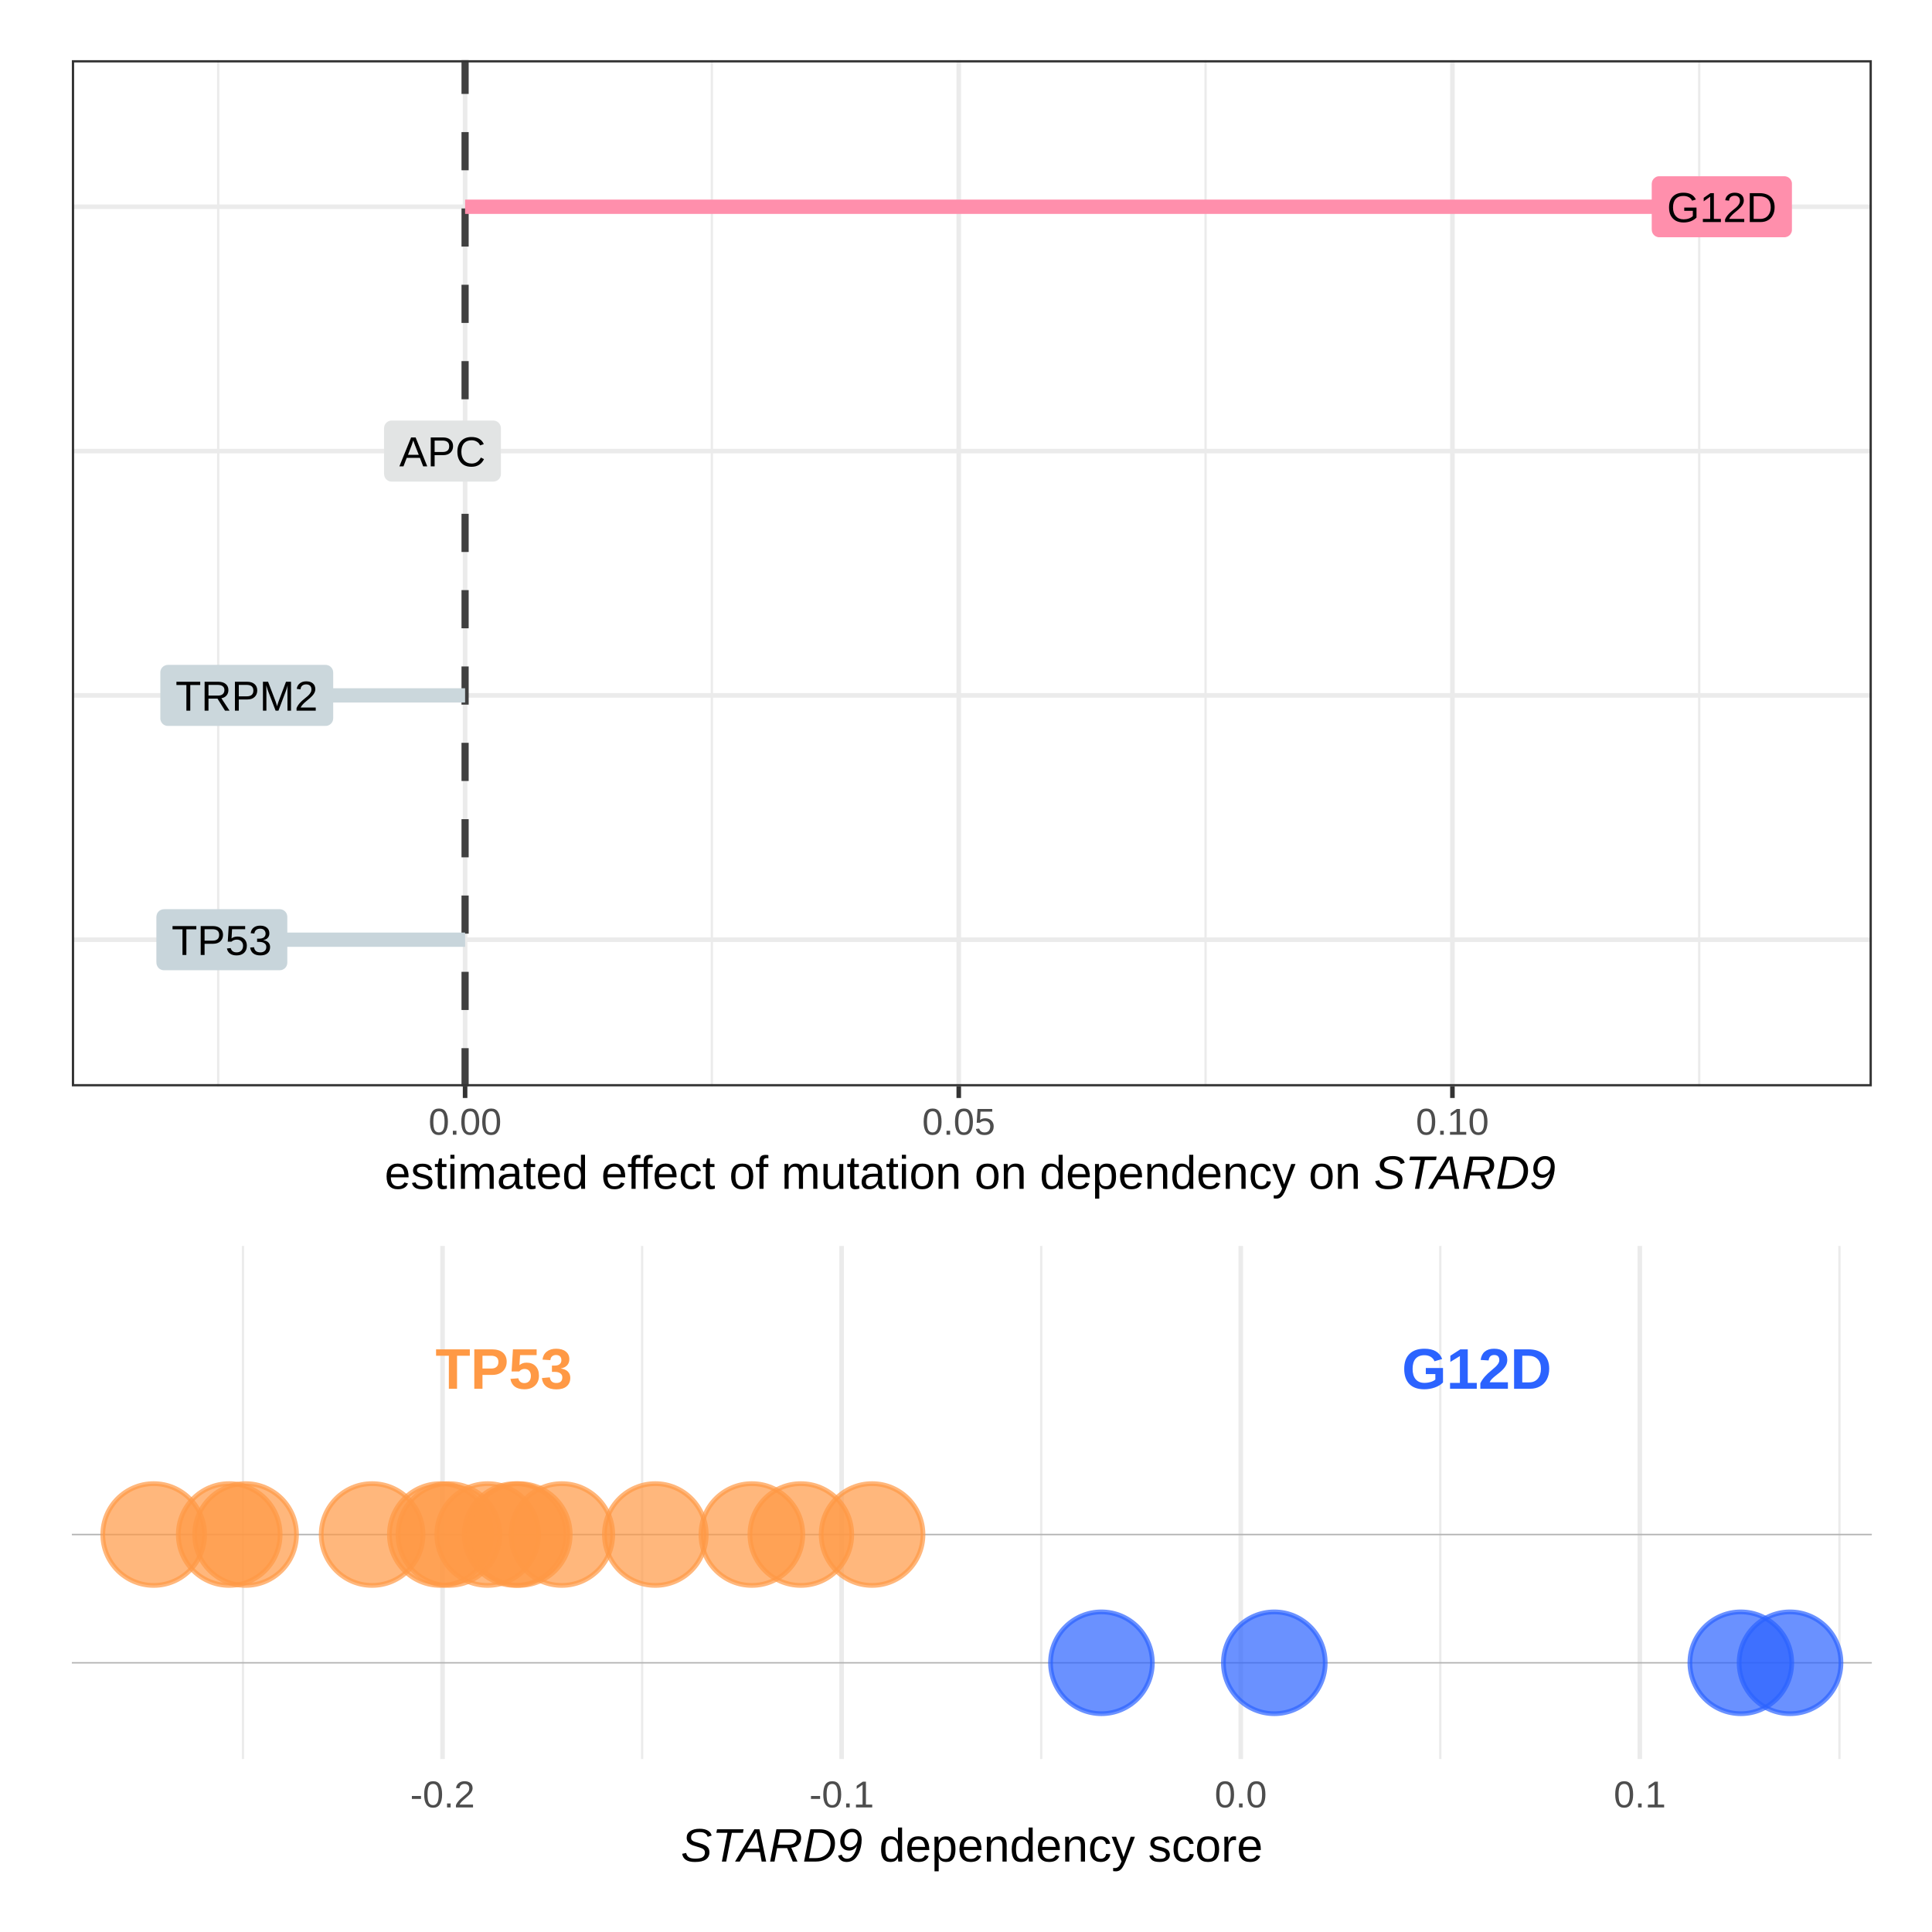
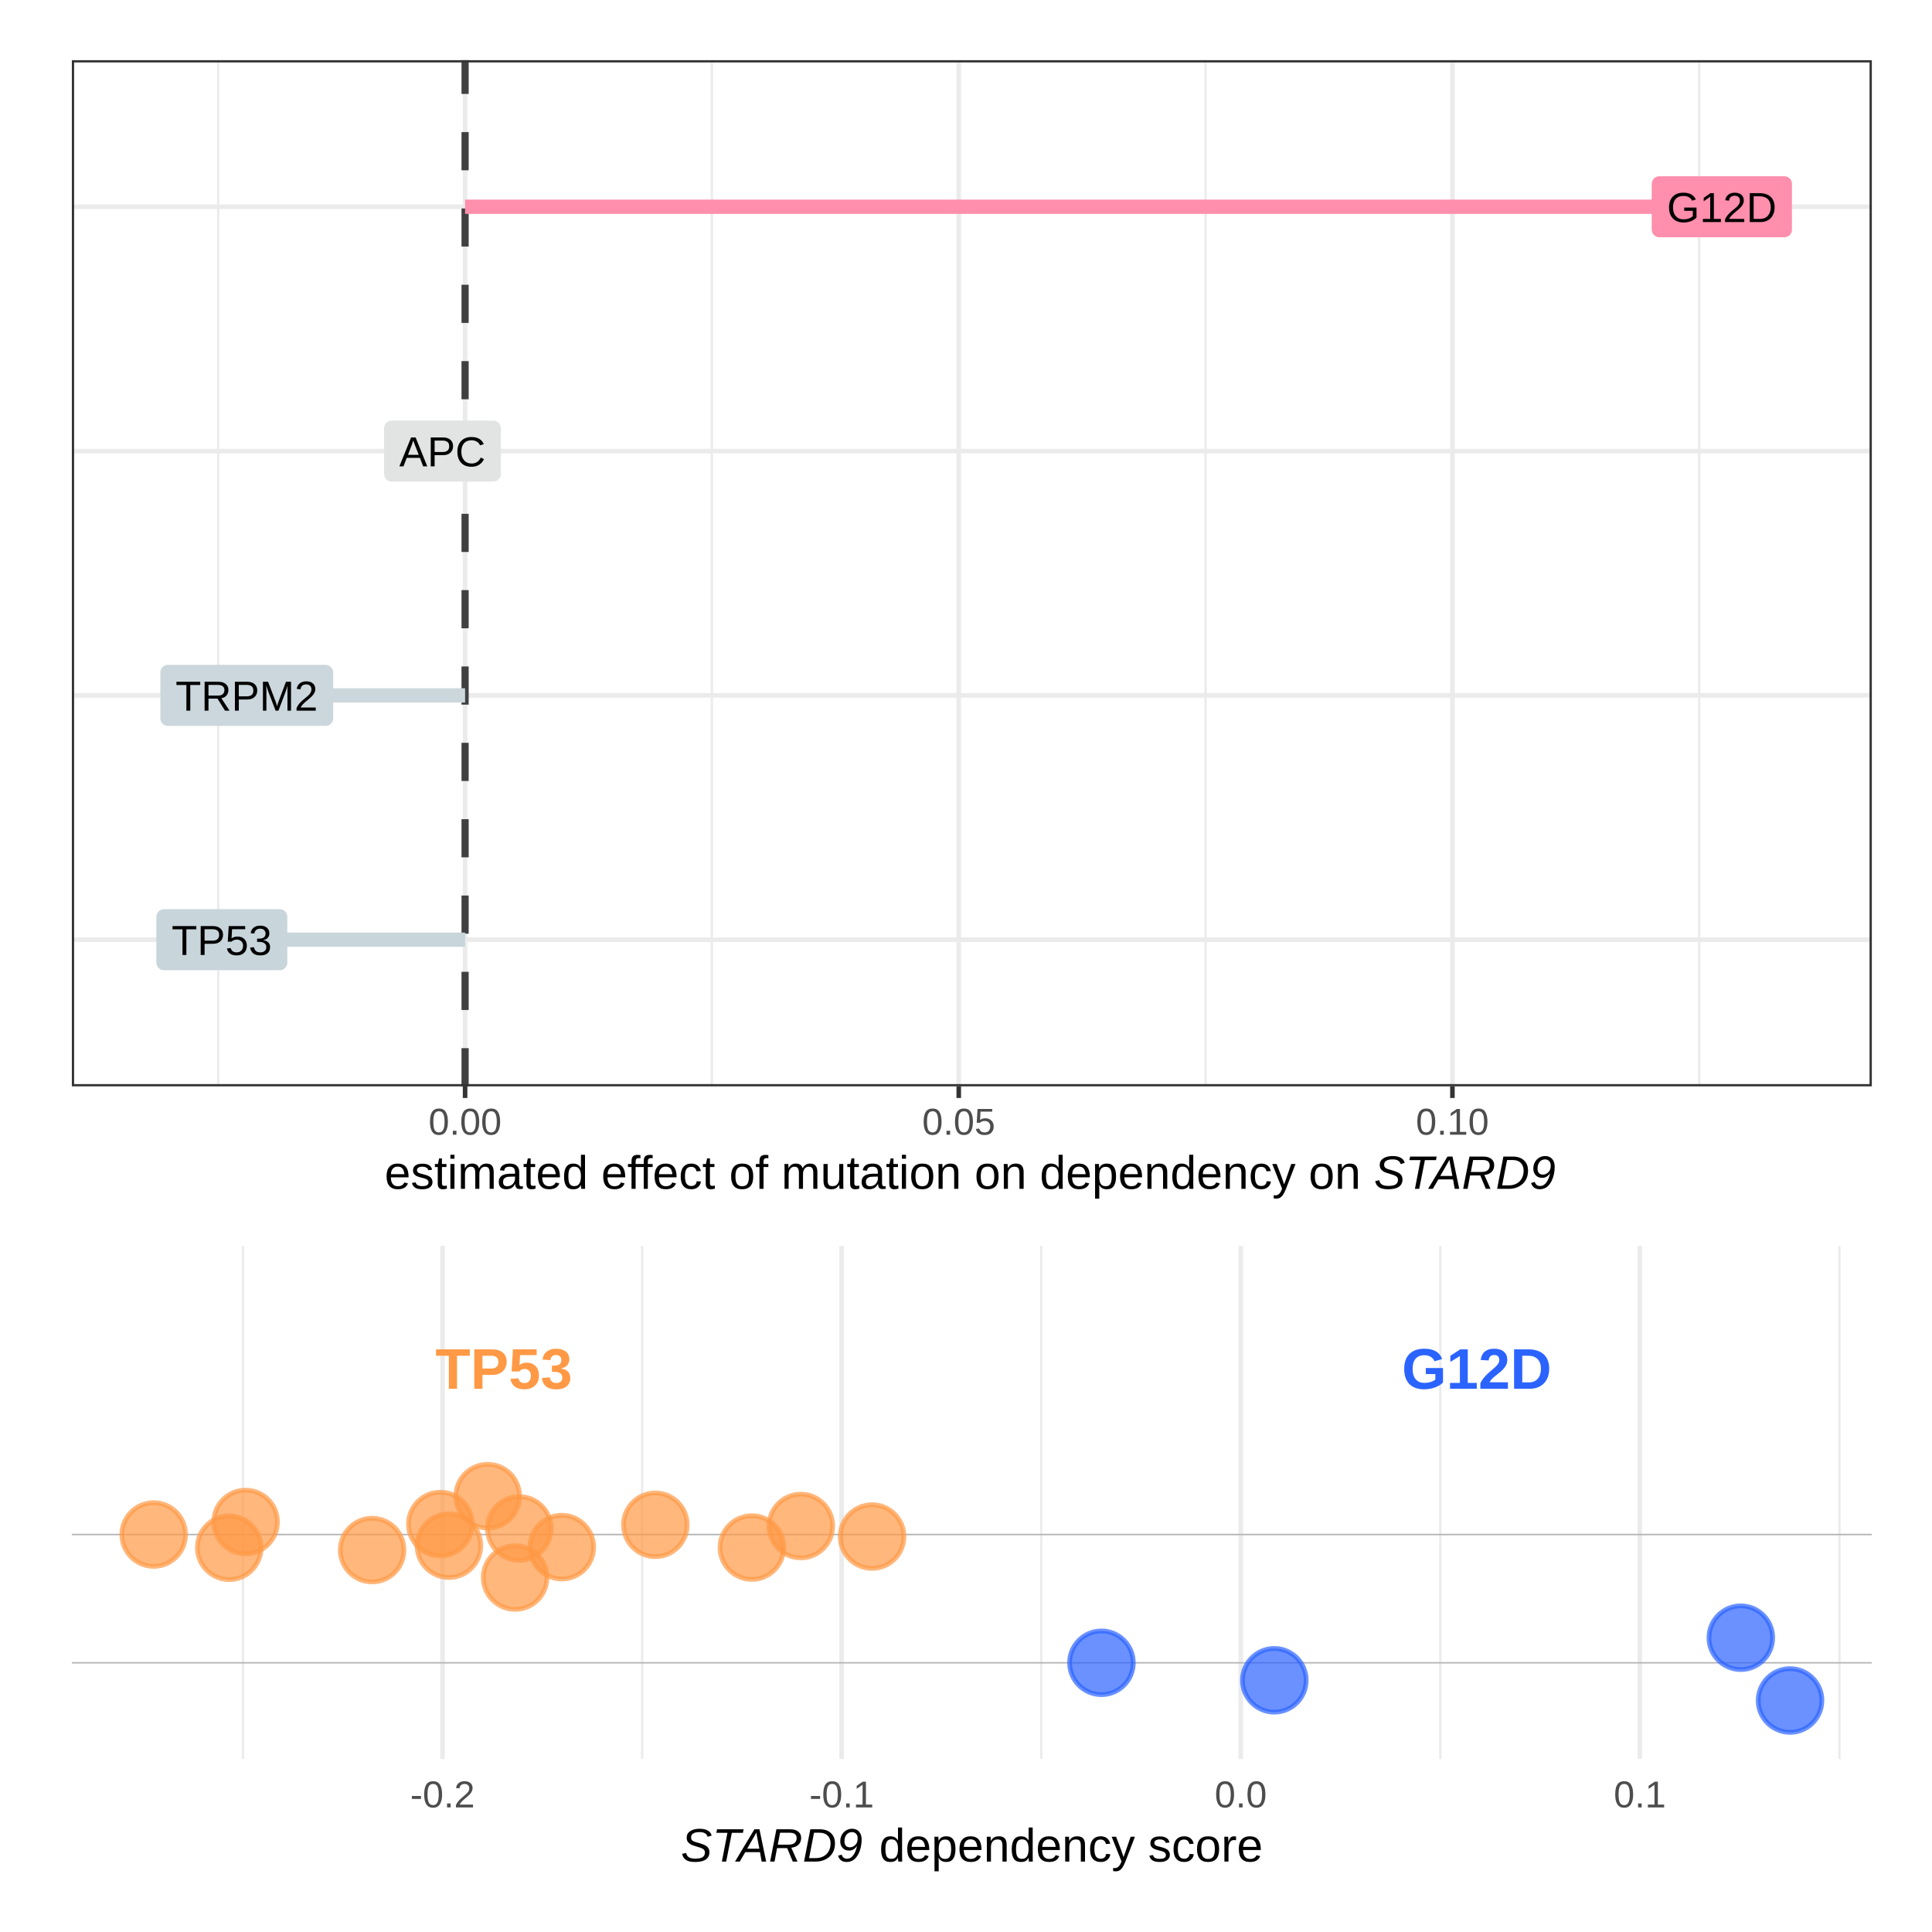
<svg xmlns="http://www.w3.org/2000/svg" viewBox="0 0 288.00 288.00">
  <defs>
    <style type="text/css">
    line, polyline, polygon, path, rect, circle {
      fill: none;
      stroke: #000000;
      stroke-linecap: round;
      stroke-linejoin: round;
      stroke-miterlimit: 10.00;
    }
  </style>
  </defs>
  <rect width="100%" height="100%" style="stroke: none; fill: #FFFFFF;" />
  <rect x="0.00" y="0.00" width="288.00" height="288.00" style="stroke-width: 1.07; stroke: #FFFFFF; fill: #FFFFFF;" />
  <defs>
    <clipPath id="cpNS40OHwyODIuNTJ8MTgyLjI0fDUuNDg=">
      <rect x="5.48" y="5.48" width="277.04" height="176.76" />
    </clipPath>
  </defs>
  <rect x="5.48" y="5.48" width="277.04" height="176.76" style="stroke-width: 0.68; stroke: #FFFFFF; fill: #FFFFFF;" clip-path="url(#cpNS40OHwyODIuNTJ8MTgyLjI0fDUuNDg=)" />
  <defs>
    <clipPath id="cpMC4wMHwyODguMDB8Mjg4LjAwfDAuMDA=">
      <rect x="0.00" y="0.00" width="288.00" height="288.00" />
    </clipPath>
  </defs>
  <defs>
    <clipPath id="cpMTAuNzF8Mjc5LjAzfDE2MS45NHw4Ljk3">
      <rect x="10.71" y="8.97" width="268.32" height="152.97" />
    </clipPath>
  </defs>
  <rect x="10.71" y="8.97" width="268.32" height="152.97" style="stroke-width: 0.68; stroke: none; fill: #FFFFFF;" clip-path="url(#cpMTAuNzF8Mjc5LjAzfDE2MS45NHw4Ljk3)" />
  <polyline points="32.53,161.94 32.53,8.97 " style="stroke-width: 0.34; stroke: #EBEBEB; stroke-linecap: butt;" clip-path="url(#cpMTAuNzF8Mjc5LjAzfDE2MS45NHw4Ljk3)" />
  <polyline points="106.12,161.94 106.12,8.97 " style="stroke-width: 0.34; stroke: #EBEBEB; stroke-linecap: butt;" clip-path="url(#cpMTAuNzF8Mjc5LjAzfDE2MS45NHw4Ljk3)" />
  <polyline points="179.71,161.94 179.71,8.97 " style="stroke-width: 0.34; stroke: #EBEBEB; stroke-linecap: butt;" clip-path="url(#cpMTAuNzF8Mjc5LjAzfDE2MS45NHw4Ljk3)" />
  <polyline points="253.30,161.94 253.30,8.97 " style="stroke-width: 0.34; stroke: #EBEBEB; stroke-linecap: butt;" clip-path="url(#cpMTAuNzF8Mjc5LjAzfDE2MS45NHw4Ljk3)" />
  <polyline points="10.71,140.08 279.03,140.08 " style="stroke-width: 0.68; stroke: #EBEBEB; stroke-linecap: butt;" clip-path="url(#cpMTAuNzF8Mjc5LjAzfDE2MS45NHw4Ljk3)" />
  <polyline points="10.71,103.66 279.03,103.66 " style="stroke-width: 0.68; stroke: #EBEBEB; stroke-linecap: butt;" clip-path="url(#cpMTAuNzF8Mjc5LjAzfDE2MS45NHw4Ljk3)" />
  <polyline points="10.71,67.24 279.03,67.24 " style="stroke-width: 0.68; stroke: #EBEBEB; stroke-linecap: butt;" clip-path="url(#cpMTAuNzF8Mjc5LjAzfDE2MS45NHw4Ljk3)" />
  <polyline points="10.71,30.82 279.03,30.82 " style="stroke-width: 0.68; stroke: #EBEBEB; stroke-linecap: butt;" clip-path="url(#cpMTAuNzF8Mjc5LjAzfDE2MS45NHw4Ljk3)" />
  <polyline points="69.33,161.94 69.33,8.97 " style="stroke-width: 0.68; stroke: #EBEBEB; stroke-linecap: butt;" clip-path="url(#cpMTAuNzF8Mjc5LjAzfDE2MS45NHw4Ljk3)" />
  <polyline points="142.92,161.94 142.92,8.97 " style="stroke-width: 0.68; stroke: #EBEBEB; stroke-linecap: butt;" clip-path="url(#cpMTAuNzF8Mjc5LjAzfDE2MS45NHw4Ljk3)" />
  <polyline points="216.51,161.94 216.51,8.97 " style="stroke-width: 0.68; stroke: #EBEBEB; stroke-linecap: butt;" clip-path="url(#cpMTAuNzF8Mjc5LjAzfDE2MS45NHw4Ljk3)" />
  <line x1="69.33" y1="161.94" x2="69.33" y2="8.97" style="stroke-width: 1.07; stroke: #404040; stroke-dasharray: 5.69,5.69; stroke-linecap: butt;" clip-path="url(#cpMTAuNzF8Mjc5LjAzfDE2MS45NHw4Ljk3)" />
  <line x1="256.67" y1="30.82" x2="69.33" y2="30.82" style="stroke-width: 2.13; stroke: #FF8FAC; stroke-linecap: butt;" clip-path="url(#cpMTAuNzF8Mjc5LjAzfDE2MS45NHw4Ljk3)" />
  <line x1="36.78" y1="103.66" x2="69.33" y2="103.66" style="stroke-width: 2.13; stroke: #CBD7DC; stroke-linecap: butt;" clip-path="url(#cpMTAuNzF8Mjc5LjAzfDE2MS45NHw4Ljk3)" />
  <line x1="33.07" y1="140.08" x2="69.33" y2="140.08" style="stroke-width: 2.13; stroke: #C8D5DB; stroke-linecap: butt;" clip-path="url(#cpMTAuNzF8Mjc5LjAzfDE2MS45NHw4Ljk3)" />
  <line x1="65.96" y1="67.24" x2="69.33" y2="67.24" style="stroke-width: 2.13; stroke: #E2E4E4; stroke-linecap: butt;" clip-path="url(#cpMTAuNzF8Mjc5LjAzfDE2MS45NHw4Ljk3)" />
  <polygon points="247.36,35.37 265.99,35.37 265.94,35.37 266.13,35.36 266.31,35.32 266.48,35.26 266.63,35.17 266.78,35.05 266.90,34.92 266.99,34.76 267.07,34.59 267.11,34.42 267.12,34.23 267.12,34.23 267.12,27.40 267.12,27.40 267.11,27.22 267.07,27.05 266.99,26.88 266.90,26.72 266.78,26.59 266.63,26.47 266.48,26.38 266.31,26.32 266.13,26.28 265.99,26.27 247.36,26.27 247.49,26.28 247.31,26.27 247.13,26.29 246.95,26.34 246.79,26.42 246.64,26.53 246.51,26.65 246.40,26.80 246.31,26.96 246.26,27.13 246.23,27.31 246.22,27.40 246.22,34.23 246.23,34.14 246.23,34.33 246.26,34.51 246.31,34.68 246.40,34.84 246.51,34.99 246.64,35.11 246.79,35.22 246.95,35.29 247.13,35.35 247.31,35.37 " style="stroke-width: 0.00; stroke: none; fill: #FF8FAC;" clip-path="url(#cpMTAuNzF8Mjc5LjAzfDE2MS45NHw4Ljk3)" />
  <g clip-path="url(#cpMTAuNzF8Mjc5LjAzfDE2MS45NHw4Ljk3)">
    <text x="248.49" y="33.10" style="font-size: 6.26px; font-family: Arial;" textLength="16.37px" lengthAdjust="spacingAndGlyphs">G12D</text>
  </g>
  <polygon points="25.03,108.21 48.53,108.21 48.49,108.21 48.67,108.20 48.85,108.17 49.02,108.10 49.18,108.01 49.32,107.89 49.44,107.76 49.54,107.60 49.61,107.44 49.65,107.26 49.67,107.08 49.67,107.08 49.67,100.25 49.67,100.25 49.65,100.07 49.61,99.89 49.54,99.72 49.44,99.57 49.32,99.43 49.18,99.31 49.02,99.22 48.85,99.16 48.67,99.12 48.53,99.11 25.03,99.11 25.17,99.12 24.98,99.11 24.80,99.14 24.63,99.19 24.46,99.27 24.31,99.37 24.18,99.50 24.07,99.64 23.99,99.80 23.93,99.98 23.90,100.16 23.90,100.25 23.90,107.08 23.90,106.99 23.90,107.17 23.93,107.35 23.99,107.52 24.07,107.68 24.18,107.83 24.31,107.96 24.46,108.06 24.63,108.14 24.80,108.19 24.98,108.21 " style="stroke-width: 0.00; stroke: none; fill: #CBD7DC;" clip-path="url(#cpMTAuNzF8Mjc5LjAzfDE2MS45NHw4Ljk3)" />
  <g clip-path="url(#cpMTAuNzF8Mjc5LjAzfDE2MS45NHw4Ljk3)">
    <text x="26.16" y="105.94" style="font-size: 6.26px; font-family: Arial;" textLength="21.23px" lengthAdjust="spacingAndGlyphs">TRPM2</text>
  </g>
  <polygon points="24.45,144.63 41.69,144.63 41.65,144.63 41.83,144.62 42.01,144.59 42.18,144.52 42.34,144.43 42.48,144.32 42.60,144.18 42.70,144.03 42.77,143.86 42.81,143.68 42.83,143.50 42.83,143.50 42.83,136.67 42.83,136.67 42.81,136.49 42.77,136.31 42.70,136.14 42.60,135.99 42.48,135.85 42.34,135.74 42.18,135.64 42.01,135.58 41.83,135.54 41.69,135.53 24.45,135.53 24.59,135.54 24.40,135.54 24.22,135.56 24.05,135.61 23.88,135.69 23.73,135.79 23.60,135.92 23.49,136.06 23.41,136.22 23.35,136.40 23.32,136.58 23.31,136.67 23.31,143.50 23.32,143.41 23.32,143.59 23.35,143.77 23.41,143.94 23.49,144.10 23.60,144.25 23.73,144.38 23.88,144.48 24.05,144.56 24.22,144.61 24.40,144.63 " style="stroke-width: 0.00; stroke: none; fill: #C8D5DB;" clip-path="url(#cpMTAuNzF8Mjc5LjAzfDE2MS45NHw4Ljk3)" />
  <g clip-path="url(#cpMTAuNzF8Mjc5LjAzfDE2MS45NHw4Ljk3)">
    <text x="25.58" y="142.36" style="font-size: 6.26px; font-family: Arial;" textLength="14.97px" lengthAdjust="spacingAndGlyphs">TP53</text>
  </g>
  <polygon points="58.39,71.79 73.54,71.79 73.49,71.79 73.67,71.78 73.85,71.74 74.02,71.68 74.18,71.59 74.32,71.47 74.44,71.34 74.54,71.18 74.61,71.01 74.66,70.84 74.67,70.66 74.67,70.66 74.67,63.83 74.67,63.83 74.66,63.64 74.61,63.47 74.54,63.30 74.44,63.14 74.32,63.01 74.18,62.89 74.02,62.80 73.85,62.74 73.67,62.70 73.54,62.69 58.39,62.69 58.52,62.70 58.34,62.69 58.16,62.71 57.98,62.77 57.82,62.84 57.67,62.95 57.54,63.07 57.43,63.22 57.34,63.38 57.29,63.55 57.26,63.73 57.25,63.83 57.25,70.66 57.26,70.56 57.26,70.75 57.29,70.93 57.34,71.10 57.43,71.26 57.54,71.41 57.67,71.53 57.82,71.64 57.98,71.72 58.16,71.77 58.34,71.79 " style="stroke-width: 0.00; stroke: none; fill: #E2E4E4;" clip-path="url(#cpMTAuNzF8Mjc5LjAzfDE2MS45NHw4Ljk3)" />
  <g clip-path="url(#cpMTAuNzF8Mjc5LjAzfDE2MS45NHw4Ljk3)">
    <text x="59.52" y="69.52" style="font-size: 6.26px; font-family: Arial;" textLength="12.88px" lengthAdjust="spacingAndGlyphs">APC</text>
  </g>
  <rect x="10.71" y="8.97" width="268.32" height="152.97" style="stroke-width: 0.68; stroke: #333333;" clip-path="url(#cpMTAuNzF8Mjc5LjAzfDE2MS45NHw4Ljk3)" />
  <defs>
    <clipPath id="cpMC4wMHwyODguMDB8Mjg4LjAwfDAuMDA=">
      <rect x="0.00" y="0.00" width="288.00" height="288.00" />
    </clipPath>
  </defs>
  <polyline points="69.33,163.68 69.33,161.94 " style="stroke-width: 0.68; stroke: #333333; stroke-linecap: butt;" clip-path="url(#cpMC4wMHwyODguMDB8Mjg4LjAwfDAuMDA=)" />
  <polyline points="142.92,163.68 142.92,161.94 " style="stroke-width: 0.68; stroke: #333333; stroke-linecap: butt;" clip-path="url(#cpMC4wMHwyODguMDB8Mjg4LjAwfDAuMDA=)" />
  <polyline points="216.51,163.68 216.51,161.94 " style="stroke-width: 0.68; stroke: #333333; stroke-linecap: butt;" clip-path="url(#cpMC4wMHwyODguMDB8Mjg4LjAwfDAuMDA=)" />
  <g clip-path="url(#cpMC4wMHwyODguMDB8Mjg4LjAwfDAuMDA=)">
    <text x="63.88" y="169.15" style="font-size: 5.60px; fill: #4D4D4D; font-family: Arial;" textLength="10.89px" lengthAdjust="spacingAndGlyphs">0.00</text>
  </g>
  <g clip-path="url(#cpMC4wMHwyODguMDB8Mjg4LjAwfDAuMDA=)">
    <text x="137.47" y="169.15" style="font-size: 5.60px; fill: #4D4D4D; font-family: Arial;" textLength="10.89px" lengthAdjust="spacingAndGlyphs">0.05</text>
  </g>
  <g clip-path="url(#cpMC4wMHwyODguMDB8Mjg4LjAwfDAuMDA=)">
    <text x="211.06" y="169.15" style="font-size: 5.60px; fill: #4D4D4D; font-family: Arial;" textLength="10.89px" lengthAdjust="spacingAndGlyphs">0.10</text>
  </g>
  <g clip-path="url(#cpMC4wMHwyODguMDB8Mjg4LjAwfDAuMDA=)">
    <text x="57.33" y="177.22" style="font-size: 7.00px; font-family: Arial;" textLength="30.34px" lengthAdjust="spacingAndGlyphs">estimated</text>
  </g>
  <g clip-path="url(#cpMC4wMHwyODguMDB8Mjg4LjAwfDAuMDA=)">
    <text x="89.62" y="177.22" style="font-size: 7.00px; font-family: Arial;" textLength="17.12px" lengthAdjust="spacingAndGlyphs">effect</text>
  </g>
  <g clip-path="url(#cpMC4wMHwyODguMDB8Mjg4LjAwfDAuMDA=)">
    <text x="108.69" y="177.22" style="font-size: 7.00px; font-family: Arial;" textLength="5.84px" lengthAdjust="spacingAndGlyphs">of</text>
  </g>
  <g clip-path="url(#cpMC4wMHwyODguMDB8Mjg4LjAwfDAuMDA=)">
    <text x="116.47" y="177.22" style="font-size: 7.00px; font-family: Arial;" textLength="26.84px" lengthAdjust="spacingAndGlyphs">mutation</text>
  </g>
  <g clip-path="url(#cpMC4wMHwyODguMDB8Mjg4LjAwfDAuMDA=)">
    <text x="145.26" y="177.22" style="font-size: 7.00px; font-family: Arial;" textLength="7.78px" lengthAdjust="spacingAndGlyphs">on</text>
  </g>
  <g clip-path="url(#cpMC4wMHwyODguMDB8Mjg4LjAwfDAuMDA=)">
    <text x="154.99" y="177.22" style="font-size: 7.00px; font-family: Arial;" textLength="38.14px" lengthAdjust="spacingAndGlyphs">dependency</text>
  </g>
  <g clip-path="url(#cpMC4wMHwyODguMDB8Mjg4LjAwfDAuMDA=)">
    <text x="195.07" y="177.22" style="font-size: 7.00px; font-family: Arial;" textLength="7.78px" lengthAdjust="spacingAndGlyphs">on</text>
  </g>
  <g clip-path="url(#cpMC4wMHwyODguMDB8Mjg4LjAwfDAuMDA=)">
    <text x="204.80" y="177.22" style="font-size: 7.00px; font-style: italic; font-family: Arial;" textLength="27.61px" lengthAdjust="spacingAndGlyphs">STARD9</text>
  </g>
  <defs>
    <clipPath id="cpNS40OHwyODIuNTJ8MjgyLjUyfDE4Mi4yNA==">
      <rect x="5.48" y="182.24" width="277.04" height="100.28" />
    </clipPath>
  </defs>
  <defs>
    <clipPath id="cpMC4wMHwyODguMDB8Mjg4LjAwfDAuMDA=">
      <rect x="0.00" y="0.00" width="288.00" height="288.00" />
    </clipPath>
  </defs>
  <defs>
    <clipPath id="cpMTAuNzF8Mjc5LjAzfDI2Mi4yMXwxODUuNzM=">
      <rect x="10.71" y="185.73" width="268.32" height="76.49" />
    </clipPath>
  </defs>
  <polyline points="36.22,262.21 36.22,185.73 " style="stroke-width: 0.34; stroke: #EBEBEB; stroke-linecap: butt;" clip-path="url(#cpMTAuNzF8Mjc5LjAzfDI2Mi4yMXwxODUuNzM=)" />
  <polyline points="95.72,262.21 95.72,185.73 " style="stroke-width: 0.34; stroke: #EBEBEB; stroke-linecap: butt;" clip-path="url(#cpMTAuNzF8Mjc5LjAzfDI2Mi4yMXwxODUuNzM=)" />
  <polyline points="155.21,262.21 155.21,185.73 " style="stroke-width: 0.34; stroke: #EBEBEB; stroke-linecap: butt;" clip-path="url(#cpMTAuNzF8Mjc5LjAzfDI2Mi4yMXwxODUuNzM=)" />
  <polyline points="214.70,262.21 214.70,185.73 " style="stroke-width: 0.34; stroke: #EBEBEB; stroke-linecap: butt;" clip-path="url(#cpMTAuNzF8Mjc5LjAzfDI2Mi4yMXwxODUuNzM=)" />
  <polyline points="274.20,262.21 274.20,185.73 " style="stroke-width: 0.34; stroke: #EBEBEB; stroke-linecap: butt;" clip-path="url(#cpMTAuNzF8Mjc5LjAzfDI2Mi4yMXwxODUuNzM=)" />
  <polyline points="65.97,262.21 65.97,185.73 " style="stroke-width: 0.68; stroke: #EBEBEB; stroke-linecap: butt;" clip-path="url(#cpMTAuNzF8Mjc5LjAzfDI2Mi4yMXwxODUuNzM=)" />
  <polyline points="125.46,262.21 125.46,185.73 " style="stroke-width: 0.68; stroke: #EBEBEB; stroke-linecap: butt;" clip-path="url(#cpMTAuNzF8Mjc5LjAzfDI2Mi4yMXwxODUuNzM=)" />
  <polyline points="184.96,262.21 184.96,185.73 " style="stroke-width: 0.68; stroke: #EBEBEB; stroke-linecap: butt;" clip-path="url(#cpMTAuNzF8Mjc5LjAzfDI2Mi4yMXwxODUuNzM=)" />
  <polyline points="244.45,262.21 244.45,185.73 " style="stroke-width: 0.68; stroke: #EBEBEB; stroke-linecap: butt;" clip-path="url(#cpMTAuNzF8Mjc5LjAzfDI2Mi4yMXwxODUuNzM=)" />
  <line x1="10.71" y1="247.87" x2="279.03" y2="247.87" style="stroke-width: 0.21; stroke: #B3B3B3; stroke-linecap: butt;" clip-path="url(#cpMTAuNzF8Mjc5LjAzfDI2Mi4yMXwxODUuNzM=)" />
  <line x1="10.71" y1="228.75" x2="279.03" y2="228.75" style="stroke-width: 0.21; stroke: #B3B3B3; stroke-linecap: butt;" clip-path="url(#cpMTAuNzF8Mjc5LjAzfDI2Mi4yMXwxODUuNzM=)" />
-   <circle cx="259.50" cy="247.87" r="5.69pt" style="stroke-width: 0.71; stroke: #2B63FF; stroke-opacity: 0.70; fill: #2B63FF; fill-opacity: 0.70;" clip-path="url(#cpMTAuNzF8Mjc5LjAzfDI2Mi4yMXwxODUuNzM=)" />
-   <circle cx="65.64" cy="228.75" r="5.69pt" style="stroke-width: 0.71; stroke: #FF9945; stroke-opacity: 0.70; fill: #FF9945; fill-opacity: 0.70;" clip-path="url(#cpMTAuNzF8Mjc5LjAzfDI2Mi4yMXwxODUuNzM=)" />
-   <circle cx="34.17" cy="228.75" r="5.69pt" style="stroke-width: 0.71; stroke: #FF9945; stroke-opacity: 0.70; fill: #FF9945; fill-opacity: 0.70;" clip-path="url(#cpMTAuNzF8Mjc5LjAzfDI2Mi4yMXwxODUuNzM=)" />
-   <circle cx="189.96" cy="247.87" r="5.69pt" style="stroke-width: 0.71; stroke: #2B63FF; stroke-opacity: 0.70; fill: #2B63FF; fill-opacity: 0.70;" clip-path="url(#cpMTAuNzF8Mjc5LjAzfDI2Mi4yMXwxODUuNzM=)" />
-   <circle cx="83.75" cy="228.75" r="5.69pt" style="stroke-width: 0.71; stroke: #FF9945; stroke-opacity: 0.70; fill: #FF9945; fill-opacity: 0.70;" clip-path="url(#cpMTAuNzF8Mjc5LjAzfDI2Mi4yMXwxODUuNzM=)" />
-   <circle cx="97.69" cy="228.75" r="5.69pt" style="stroke-width: 0.71; stroke: #FF9945; stroke-opacity: 0.70; fill: #FF9945; fill-opacity: 0.70;" clip-path="url(#cpMTAuNzF8Mjc5LjAzfDI2Mi4yMXwxODUuNzM=)" />
-   <circle cx="130.00" cy="228.75" r="5.69pt" style="stroke-width: 0.71; stroke: #FF9945; stroke-opacity: 0.70; fill: #FF9945; fill-opacity: 0.70;" clip-path="url(#cpMTAuNzF8Mjc5LjAzfDI2Mi4yMXwxODUuNzM=)" />
-   <circle cx="76.79" cy="228.75" r="5.69pt" style="stroke-width: 0.71; stroke: #FF9945; stroke-opacity: 0.70; fill: #FF9945; fill-opacity: 0.70;" clip-path="url(#cpMTAuNzF8Mjc5LjAzfDI2Mi4yMXwxODUuNzM=)" />
-   <circle cx="119.38" cy="228.75" r="5.69pt" style="stroke-width: 0.71; stroke: #FF9945; stroke-opacity: 0.70; fill: #FF9945; fill-opacity: 0.70;" clip-path="url(#cpMTAuNzF8Mjc5LjAzfDI2Mi4yMXwxODUuNzM=)" />
-   <circle cx="36.61" cy="228.75" r="5.69pt" style="stroke-width: 0.71; stroke: #FF9945; stroke-opacity: 0.70; fill: #FF9945; fill-opacity: 0.70;" clip-path="url(#cpMTAuNzF8Mjc5LjAzfDI2Mi4yMXwxODUuNzM=)" />
-   <circle cx="72.70" cy="228.75" r="5.69pt" style="stroke-width: 0.71; stroke: #FF9945; stroke-opacity: 0.70; fill: #FF9945; fill-opacity: 0.70;" clip-path="url(#cpMTAuNzF8Mjc5LjAzfDI2Mi4yMXwxODUuNzM=)" />
-   <circle cx="266.84" cy="247.87" r="5.69pt" style="stroke-width: 0.71; stroke: #2B63FF; stroke-opacity: 0.70; fill: #2B63FF; fill-opacity: 0.70;" clip-path="url(#cpMTAuNzF8Mjc5LjAzfDI2Mi4yMXwxODUuNzM=)" />
-   <circle cx="77.41" cy="228.75" r="5.69pt" style="stroke-width: 0.71; stroke: #FF9945; stroke-opacity: 0.70; fill: #FF9945; fill-opacity: 0.70;" clip-path="url(#cpMTAuNzF8Mjc5LjAzfDI2Mi4yMXwxODUuNzM=)" />
-   <circle cx="112.08" cy="228.75" r="5.69pt" style="stroke-width: 0.71; stroke: #FF9945; stroke-opacity: 0.70; fill: #FF9945; fill-opacity: 0.70;" clip-path="url(#cpMTAuNzF8Mjc5LjAzfDI2Mi4yMXwxODUuNzM=)" />
-   <circle cx="22.91" cy="228.75" r="5.69pt" style="stroke-width: 0.71; stroke: #FF9945; stroke-opacity: 0.70; fill: #FF9945; fill-opacity: 0.70;" clip-path="url(#cpMTAuNzF8Mjc5LjAzfDI2Mi4yMXwxODUuNzM=)" />
-   <circle cx="55.47" cy="228.75" r="5.69pt" style="stroke-width: 0.71; stroke: #FF9945; stroke-opacity: 0.70; fill: #FF9945; fill-opacity: 0.70;" clip-path="url(#cpMTAuNzF8Mjc5LjAzfDI2Mi4yMXwxODUuNzM=)" />
-   <circle cx="164.19" cy="247.87" r="5.69pt" style="stroke-width: 0.71; stroke: #2B63FF; stroke-opacity: 0.70; fill: #2B63FF; fill-opacity: 0.70;" clip-path="url(#cpMTAuNzF8Mjc5LjAzfDI2Mi4yMXwxODUuNzM=)" />
-   <circle cx="66.92" cy="228.75" r="5.69pt" style="stroke-width: 0.71; stroke: #FF9945; stroke-opacity: 0.70; fill: #FF9945; fill-opacity: 0.70;" clip-path="url(#cpMTAuNzF8Mjc5LjAzfDI2Mi4yMXwxODUuNzM=)" />
+   <circle cx="259.50" cy="244.13" r="3.56pt" style="stroke-width: 0.71; stroke: #2B63FF; stroke-opacity: 0.70; fill: #2B63FF; fill-opacity: 0.70;" clip-path="url(#cpMTAuNzF8Mjc5LjAzfDI2Mi4yMXwxODUuNzM=)" />
+   <circle cx="65.64" cy="227.19" r="3.56pt" style="stroke-width: 0.71; stroke: #FF9945; stroke-opacity: 0.70; fill: #FF9945; fill-opacity: 0.70;" clip-path="url(#cpMTAuNzF8Mjc5LjAzfDI2Mi4yMXwxODUuNzM=)" />
+   <circle cx="34.17" cy="230.72" r="3.56pt" style="stroke-width: 0.71; stroke: #FF9945; stroke-opacity: 0.70; fill: #FF9945; fill-opacity: 0.70;" clip-path="url(#cpMTAuNzF8Mjc5LjAzfDI2Mi4yMXwxODUuNzM=)" />
+   <circle cx="189.96" cy="250.48" r="3.56pt" style="stroke-width: 0.71; stroke: #2B63FF; stroke-opacity: 0.70; fill: #2B63FF; fill-opacity: 0.70;" clip-path="url(#cpMTAuNzF8Mjc5LjAzfDI2Mi4yMXwxODUuNzM=)" />
+   <circle cx="83.75" cy="230.63" r="3.56pt" style="stroke-width: 0.71; stroke: #FF9945; stroke-opacity: 0.70; fill: #FF9945; fill-opacity: 0.70;" clip-path="url(#cpMTAuNzF8Mjc5LjAzfDI2Mi4yMXwxODUuNzM=)" />
+   <circle cx="97.69" cy="227.30" r="3.56pt" style="stroke-width: 0.71; stroke: #FF9945; stroke-opacity: 0.70; fill: #FF9945; fill-opacity: 0.70;" clip-path="url(#cpMTAuNzF8Mjc5LjAzfDI2Mi4yMXwxODUuNzM=)" />
+   <circle cx="130.00" cy="229.05" r="3.56pt" style="stroke-width: 0.71; stroke: #FF9945; stroke-opacity: 0.70; fill: #FF9945; fill-opacity: 0.70;" clip-path="url(#cpMTAuNzF8Mjc5LjAzfDI2Mi4yMXwxODUuNzM=)" />
+   <circle cx="76.79" cy="235.16" r="3.56pt" style="stroke-width: 0.71; stroke: #FF9945; stroke-opacity: 0.70; fill: #FF9945; fill-opacity: 0.70;" clip-path="url(#cpMTAuNzF8Mjc5LjAzfDI2Mi4yMXwxODUuNzM=)" />
+   <circle cx="119.38" cy="227.48" r="3.56pt" style="stroke-width: 0.71; stroke: #FF9945; stroke-opacity: 0.70; fill: #FF9945; fill-opacity: 0.70;" clip-path="url(#cpMTAuNzF8Mjc5LjAzfDI2Mi4yMXwxODUuNzM=)" />
+   <circle cx="36.61" cy="226.88" r="3.56pt" style="stroke-width: 0.71; stroke: #FF9945; stroke-opacity: 0.70; fill: #FF9945; fill-opacity: 0.70;" clip-path="url(#cpMTAuNzF8Mjc5LjAzfDI2Mi4yMXwxODUuNzM=)" />
+   <circle cx="72.70" cy="223.03" r="3.56pt" style="stroke-width: 0.71; stroke: #FF9945; stroke-opacity: 0.70; fill: #FF9945; fill-opacity: 0.70;" clip-path="url(#cpMTAuNzF8Mjc5LjAzfDI2Mi4yMXwxODUuNzM=)" />
+   <circle cx="266.84" cy="253.49" r="3.56pt" style="stroke-width: 0.71; stroke: #2B63FF; stroke-opacity: 0.70; fill: #2B63FF; fill-opacity: 0.70;" clip-path="url(#cpMTAuNzF8Mjc5LjAzfDI2Mi4yMXwxODUuNzM=)" />
+   <circle cx="77.41" cy="227.85" r="3.56pt" style="stroke-width: 0.71; stroke: #FF9945; stroke-opacity: 0.70; fill: #FF9945; fill-opacity: 0.70;" clip-path="url(#cpMTAuNzF8Mjc5LjAzfDI2Mi4yMXwxODUuNzM=)" />
+   <circle cx="112.08" cy="230.69" r="3.56pt" style="stroke-width: 0.71; stroke: #FF9945; stroke-opacity: 0.70; fill: #FF9945; fill-opacity: 0.70;" clip-path="url(#cpMTAuNzF8Mjc5LjAzfDI2Mi4yMXwxODUuNzM=)" />
+   <circle cx="22.91" cy="228.75" r="3.56pt" style="stroke-width: 0.71; stroke: #FF9945; stroke-opacity: 0.70; fill: #FF9945; fill-opacity: 0.70;" clip-path="url(#cpMTAuNzF8Mjc5LjAzfDI2Mi4yMXwxODUuNzM=)" />
+   <circle cx="55.47" cy="231.07" r="3.56pt" style="stroke-width: 0.71; stroke: #FF9945; stroke-opacity: 0.70; fill: #FF9945; fill-opacity: 0.70;" clip-path="url(#cpMTAuNzF8Mjc5LjAzfDI2Mi4yMXwxODUuNzM=)" />
+   <circle cx="164.19" cy="247.87" r="3.56pt" style="stroke-width: 0.71; stroke: #2B63FF; stroke-opacity: 0.70; fill: #2B63FF; fill-opacity: 0.70;" clip-path="url(#cpMTAuNzF8Mjc5LjAzfDI2Mi4yMXwxODUuNzM=)" />
+   <circle cx="66.92" cy="230.41" r="3.56pt" style="stroke-width: 0.71; stroke: #FF9945; stroke-opacity: 0.70; fill: #FF9945; fill-opacity: 0.70;" clip-path="url(#cpMTAuNzF8Mjc5LjAzfDI2Mi4yMXwxODUuNzM=)" />
  <g clip-path="url(#cpMTAuNzF8Mjc5LjAzfDI2Mi4yMXwxODUuNzM=)">
    <text x="64.91" y="207.02" style="font-size: 8.54px; font-weight: bold; fill: #FF9945; font-family: Arial;" textLength="20.39px" lengthAdjust="spacingAndGlyphs">TP53</text>
  </g>
  <g clip-path="url(#cpMTAuNzF8Mjc5LjAzfDI2Mi4yMXwxODUuNzM=)">
    <text x="208.98" y="207.02" style="font-size: 8.54px; font-weight: bold; fill: #2B63FF; font-family: Arial;" textLength="22.28px" lengthAdjust="spacingAndGlyphs">G12D</text>
  </g>
  <defs>
    <clipPath id="cpMC4wMHwyODguMDB8Mjg4LjAwfDAuMDA=">
      <rect x="0.00" y="0.00" width="288.00" height="288.00" />
    </clipPath>
  </defs>
  <g clip-path="url(#cpMC4wMHwyODguMDB8Mjg4LjAwfDAuMDA=)">
    <text x="61.15" y="269.43" style="font-size: 5.60px; fill: #4D4D4D; font-family: Arial;" textLength="9.64px" lengthAdjust="spacingAndGlyphs">-0.2</text>
  </g>
  <g clip-path="url(#cpMC4wMHwyODguMDB8Mjg4LjAwfDAuMDA=)">
    <text x="120.64" y="269.43" style="font-size: 5.60px; fill: #4D4D4D; font-family: Arial;" textLength="9.64px" lengthAdjust="spacingAndGlyphs">-0.1</text>
  </g>
  <g clip-path="url(#cpMC4wMHwyODguMDB8Mjg4LjAwfDAuMDA=)">
    <text x="181.07" y="269.43" style="font-size: 5.60px; fill: #4D4D4D; font-family: Arial;" textLength="7.78px" lengthAdjust="spacingAndGlyphs">0.0</text>
  </g>
  <g clip-path="url(#cpMC4wMHwyODguMDB8Mjg4LjAwfDAuMDA=)">
    <text x="240.56" y="269.43" style="font-size: 5.60px; fill: #4D4D4D; font-family: Arial;" textLength="7.78px" lengthAdjust="spacingAndGlyphs">0.1</text>
  </g>
  <g clip-path="url(#cpMC4wMHwyODguMDB8Mjg4LjAwfDAuMDA=)">
    <text x="101.49" y="277.50" style="font-size: 7.00px; font-style: italic; font-family: Arial;" textLength="27.61px" lengthAdjust="spacingAndGlyphs">STARD9</text>
  </g>
  <g clip-path="url(#cpMC4wMHwyODguMDB8Mjg4LjAwfDAuMDA=)">
    <text x="131.05" y="277.50" style="font-size: 7.00px; font-family: Arial;" textLength="38.14px" lengthAdjust="spacingAndGlyphs">dependency</text>
  </g>
  <g clip-path="url(#cpMC4wMHwyODguMDB8Mjg4LjAwfDAuMDA=)">
    <text x="171.14" y="277.50" style="font-size: 7.00px; font-family: Arial;" textLength="17.11px" lengthAdjust="spacingAndGlyphs">score</text>
  </g>
</svg>
